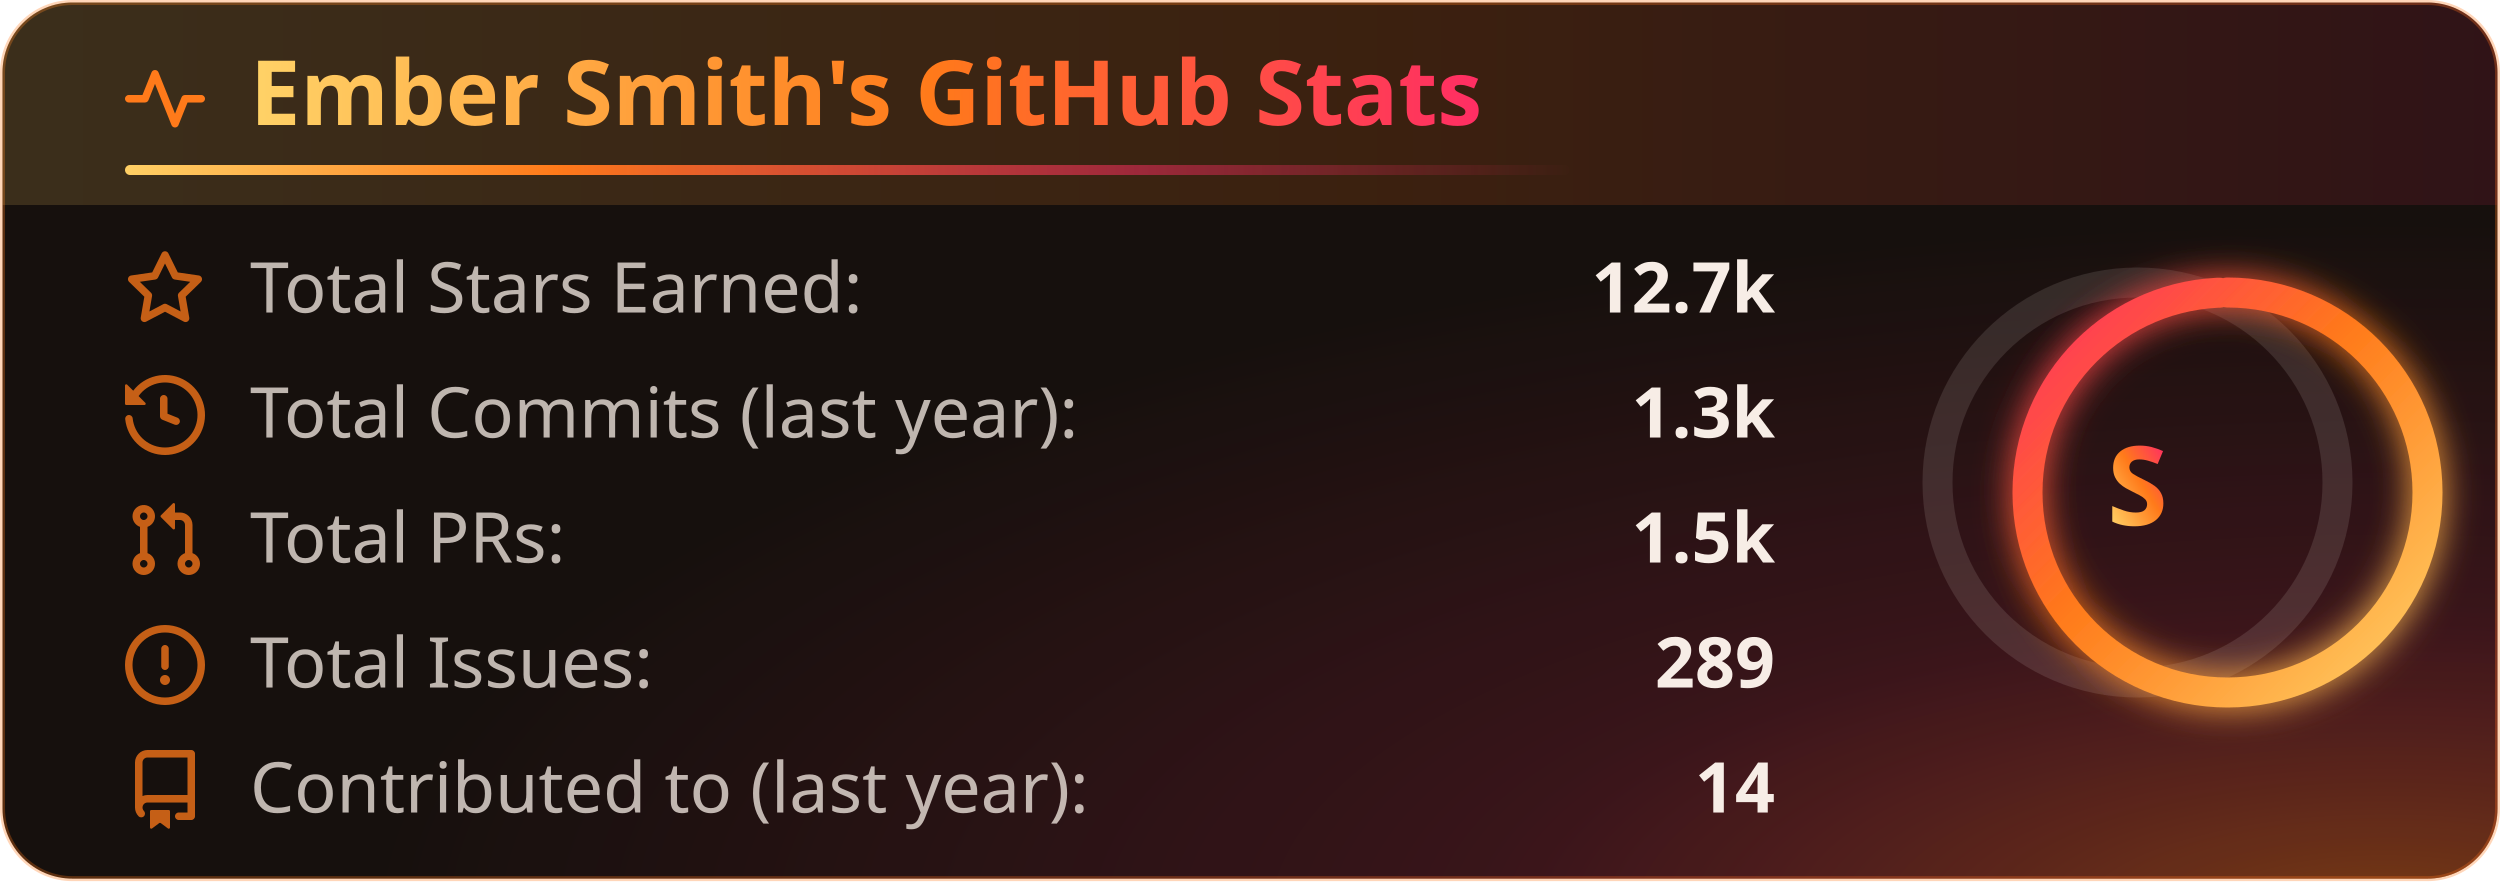
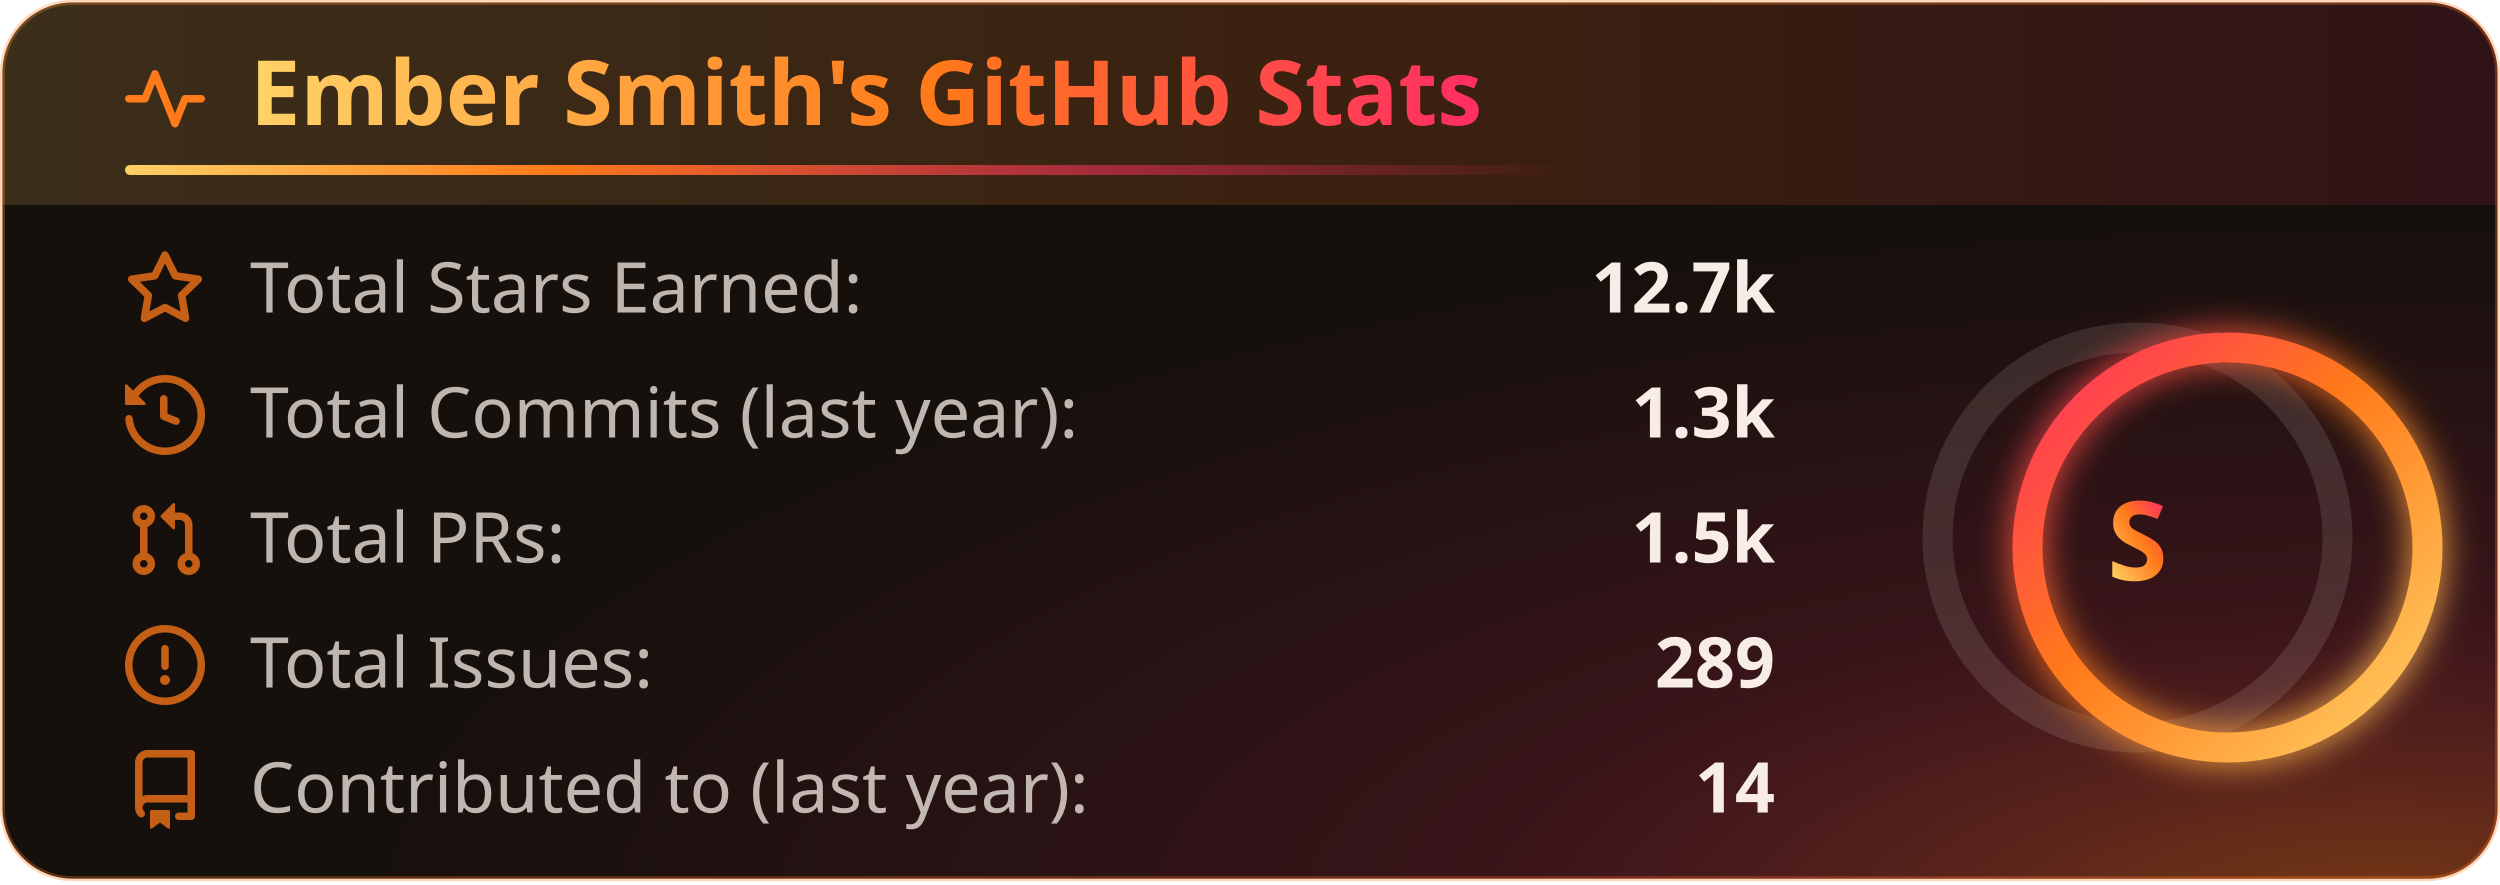
<svg xmlns="http://www.w3.org/2000/svg" width="500" height="177" viewBox="0 0 500 177" fill="none" role="img" aria-labelledby="title-id desc-id">
  <style>
    .header {
      font: 600 18px 'Segoe UI', Ubuntu, "Helvetica Neue", Sans-Serif;
      fill: url(#heat);
      animation: fadeInAnimation 0.8s ease-in-out backwards;
    }
    /* The icon reads against the title rather than with it, so it keeps its own color. */
    .title-icon {
      fill: #ff7a1a;
      animation: fadeInAnimation 0.8s ease-in-out backwards;
    }
    .title-accent {
      transform-box: fill-box;
      transform-origin: left center;
      animation: trailAnimation 0.9s cubic-bezier(0.2, 0.7, 0.2, 1) 0.2s backwards;
    }
    @supports(-moz-appearance: auto) {
      /* Selector detects Firefox */
      .header {
        font-size: 15.5px;
      }
    }
    .stat {
      font: 400 14px 'Segoe UI', Ubuntu, "Helvetica Neue", Sans-Serif;
      fill: #f7ede6;
      font-variant-numeric: tabular-nums;
    }
    @supports(-moz-appearance: auto) {
      /* Selector detects Firefox */
      .stat {
        font-size: 12px;
      }
    }
    .stagger {
      animation: fadeInAnimation 0.3s ease-in-out backwards;
    }
    .rank-text {
      font: 700 22px 'Segoe UI', Ubuntu, "Helvetica Neue", Sans-Serif;
      fill: url(#heat-ring);
      transform: translate(-5px, 5px);
      animation: scaleInAnimation 0.3s ease-in-out backwards;
    }
    .rank-percentile-header {
      font-size: 14px;
    }
    .rank-percentile-text {
      font-size: 16px;
    }
    /* Labels recede so that the values read first. */
    .not_bold {
      font-weight: 400;
      opacity: 0.75;
    }
    .bold {
      font-weight: 600;
    }
    .icon {
      fill: #ff7a1a;
      opacity: 0.75;
      display: block;
    }
    .rank-circle-rim {
      stroke: #f7ede6;
      fill: none;
      stroke-width: 6;
      opacity: 0.12;
    }
    .rank-circle {
      stroke: url(#heat-ring);
      stroke-dasharray: 251.327;
      fill: none;
      stroke-width: 6;
      stroke-linecap: round;
      opacity: 1;
      transform-origin: -10px 8px;
      transform: rotate(-90deg);
      stroke-dashoffset: 1.612;
      animation: rankAnimation 0.8s backwards ease-in-out;
    }
    @keyframes rankAnimation {
      from {
        stroke-dashoffset: 251.327;
      }
      to {
        stroke-dashoffset: 1.612;
      }
    }
    /* A spark burns out at the top of its rise, so its resting frame is unlit. */
    .spark {
      fill: #ffd166;
      opacity: 0;
      animation: sparkAnimation 3.4s ease-out 3 backwards;
    }
    @keyframes sparkAnimation {
      0% {
        opacity: 0;
        transform: translateY(0);
      }
      15% {
        opacity: 1;
      }
      100% {
        opacity: 0;
        transform: translateY(-56px);
      }
    }
    /* Animations */
    @keyframes scaleInAnimation {
      from {
        transform: translate(-5px, 5px) scale(0);
      }
      to {
        transform: translate(-5px, 5px) scale(1);
      }
    }
    @keyframes fadeInAnimation {
      from {
        opacity: 0;
      }
      to {
        opacity: 1;
      }
    }
    @keyframes trailAnimation {
      from {
        transform: scaleX(0);
      }
    }
    @media (prefers-reduced-motion: reduce) {
      * {
        animation-duration: 0s !important;
        animation-delay: 0s !important;
      }
    }
  </style>
  <defs>
    <linearGradient id="heat" x1="0" y1="0" x2="1" y2="0">
      <stop offset="0" class="heat-0" stop-color="#ffd166" />
      <stop offset="0.55" class="heat-1" stop-color="#ff7a1a" />
      <stop offset="1" class="heat-2" stop-color="#ff2e63" />
    </linearGradient>
    <linearGradient id="heat-ring" x1="0" y1="1" x2="1" y2="0">
      <stop offset="0" class="heat-0" stop-color="#ffd166" />
      <stop offset="0.55" class="heat-1" stop-color="#ff7a1a" />
      <stop offset="1" class="heat-2" stop-color="#ff2e63" />
    </linearGradient>
    <linearGradient id="heat-trail" x1="0" y1="0" x2="1" y2="0">
      <stop offset="0" class="heat-0" stop-color="#ffd166" />
      <stop offset="0.3" class="heat-1" stop-color="#ff7a1a" />
      <stop offset="0.7" class="heat-2" stop-color="#ff2e63" stop-opacity="0.5" />
      <stop offset="1" class="heat-2" stop-color="#ff2e63" stop-opacity="0" />
    </linearGradient>
    <linearGradient id="heat-band" x1="0" y1="0" x2="1" y2="0">
      <stop offset="0" class="band-0" stop-color="#ffd166" stop-opacity="0.16" />
      <stop offset="0.55" class="band-1" stop-color="#ff7a1a" stop-opacity="0.16" />
      <stop offset="1" class="band-2" stop-color="#ff2e63" stop-opacity="0.112" />
    </linearGradient>
    <radialGradient id="heat-glow" cx="0.95" cy="1.05" r="0.8">
      <stop offset="0" class="glow-core" stop-color="#ff7a1a" stop-opacity="0.42" />
      <stop offset="0.45" class="glow-edge" stop-color="#ff2e63" stop-opacity="0.147" />
      <stop offset="1" class="heat-2" stop-color="#ff2e63" stop-opacity="0" />
    </radialGradient>
    <filter id="heat-bloom" x="-50%" y="-50%" width="200%" height="200%">
      <feGaussianBlur stdDeviation="3.5" result="bloom" />
      <feMerge>
        <feMergeNode in="bloom" />
        <feMergeNode in="SourceGraphic" />
      </feMerge>
    </filter>
  </defs>
  <rect data-testid="card-bg" class="card-bg" x="0.5" y="0.5" rx="14" height="99%" width="499" stroke="#ff7a1a4d" fill="#16100d" stroke-opacity="1" />
  <rect data-testid="card-glow" x="0.5" y="0.5" rx="14" height="99%" width="499" fill="url(#heat-glow)" />
  <path data-testid="title-band" d="M0.5 14.5a14 14 0 0 1 14 -14h471a14 14 0 0 1 14 14v26.5h-499z" fill="url(#heat-band)" />
  <g data-testid="card-title" transform="translate(25, 25)">
    <g>
      <svg class="title-icon" x="0" y="-13" viewBox="0 0 16 16" version="1.1" width="16" height="16">
        <path d="M6 2c.306 0 .582.187.696.471L10 10.731l1.304-3.26A.751.751 0 0 1 12 7h3.25a.75.75 0 0 1 0 1.5h-2.742l-1.812 4.529a.751.751 0 0 1-1.392 0L6 4.769l-1.304 3.26A.751.751 0 0 1 4 8.5H.75a.75.75 0 0 1 0-1.5h2.742l1.812-4.529A.751.751 0 0 1 6 2Z" />
      </svg>
    </g>
    <g transform="translate(25, 0)">
      <text x="0" y="0" class="header" data-testid="header">Ember Smith's GitHub Stats</text>
    </g>
    <rect data-testid="title-accent" class="title-accent" x="0" y="8" width="288.9" height="2" rx="1" fill="url(#heat-trail)" />
  </g>
  <g data-testid="main-card-body" transform="translate(0, 50)">
-     <g data-testid="rank-circle" transform="translate(437.5, 38.5)">
+     <g data-testid="rank-circle" transform="translate(437.5, 49.5)">
      <circle class="rank-circle-rim" cx="-10" cy="8" r="40" />
      <circle class="rank-circle" cx="-10" cy="8" r="40" filter="url(#heat-bloom)" />
      <g class="rank-text">
        <text x="-5" alignment-baseline="central" dominant-baseline="central" text-anchor="middle" y="3" data-testid="level-rank-icon">S</text>
      </g>
      <circle class="spark" cx="-36" cy="42" r="1.7" style="animation-delay: 0s" />
      <circle class="spark" cx="-20" cy="48" r="1.7" style="animation-delay: 1.1s" />
      <circle class="spark" cx="-6" cy="44" r="1.7" style="animation-delay: 2.2s" />
      <circle class="spark" cx="8" cy="50" r="1.7" style="animation-delay: 0.6s" />
      <circle class="spark" cx="20" cy="40" r="1.7" style="animation-delay: 1.7s" />
    </g>
    <svg x="0" y="0">
      <g>
        <g class="stagger" style="animation-delay: 120ms" transform="translate(25, 0)">
          <svg data-testid="icon" class="icon" viewBox="0 0 16 16" version="1.1" width="16" height="16">
            <path fill-rule="evenodd" d="M8 .25a.75.75 0 01.673.418l1.882 3.815 4.21.612a.75.75 0 01.416 1.279l-3.046 2.97.719 4.192a.75.75 0 01-1.088.791L8 12.347l-3.766 1.98a.75.75 0 01-1.088-.79l.72-4.194L.818 6.374a.75.75 0 01.416-1.28l4.21-.611L7.327.668A.75.75 0 018 .25zm0 2.445L6.615 5.5a.75.75 0 01-.564.41l-3.097.45 2.24 2.184a.75.75 0 01.216.664l-.528 3.084 2.769-1.456a.75.75 0 01.698 0l2.77 1.456-.53-3.084a.75.75 0 01.216-.664l2.24-2.183-3.096-.45a.75.75 0 01-.564-.41L8 2.694v.001z" />
          </svg>
          <text class="stat not_bold" x="25" y="12.5">Total Stars Earned:</text>
          <text class="stat bold" x="330" text-anchor="end" y="12.5" data-testid="stars">12.7k</text>
        </g>
      </g>
      <g transform="translate(0, 25)">
        <g class="stagger" style="animation-delay: 160ms" transform="translate(25, 0)">
          <svg data-testid="icon" class="icon" viewBox="0 0 16 16" version="1.1" width="16" height="16">
            <path fill-rule="evenodd" d="M1.643 3.143L.427 1.927A.25.25 0 000 2.104V5.75c0 .138.112.25.25.25h3.646a.25.25 0 00.177-.427L2.715 4.215a6.5 6.5 0 11-1.18 4.458.75.75 0 10-1.493.154 8.001 8.001 0 101.6-5.684zM7.75 4a.75.75 0 01.75.75v2.992l2.028.812a.75.75 0 01-.557 1.392l-2.5-1A.75.75 0 017 8.25v-3.5A.75.75 0 017.75 4z" />
          </svg>
          <text class="stat not_bold" x="25" y="12.5">Total Commits (last year):</text>
          <text class="stat bold" x="330" text-anchor="end" y="12.5" data-testid="commits">1.3k</text>
        </g>
      </g>
      <g transform="translate(0, 50)">
        <g class="stagger" style="animation-delay: 200ms" transform="translate(25, 0)">
          <svg data-testid="icon" class="icon" viewBox="0 0 16 16" version="1.1" width="16" height="16">
            <path fill-rule="evenodd" d="M7.177 3.073L9.573.677A.25.25 0 0110 .854v4.792a.25.25 0 01-.427.177L7.177 3.427a.25.25 0 010-.354zM3.75 2.5a.75.75 0 100 1.5.75.75 0 000-1.5zm-2.25.75a2.25 2.25 0 113 2.122v5.256a2.251 2.251 0 11-1.5 0V5.372A2.25 2.25 0 011.5 3.25zM11 2.5h-1V4h1a1 1 0 011 1v5.628a2.251 2.251 0 101.5 0V5A2.5 2.5 0 0011 2.5zm1 10.25a.75.75 0 111.5 0 .75.75 0 01-1.5 0zM3.75 12a.75.75 0 100 1.5.75.75 0 000-1.5z" />
          </svg>
          <text class="stat not_bold" x="25" y="12.5">Total PRs:</text>
          <text class="stat bold" x="330" text-anchor="end" y="12.5" data-testid="prs">1.5k</text>
        </g>
      </g>
      <g transform="translate(0, 75)">
        <g class="stagger" style="animation-delay: 240ms" transform="translate(25, 0)">
          <svg data-testid="icon" class="icon" viewBox="0 0 16 16" version="1.1" width="16" height="16">
            <path fill-rule="evenodd" d="M8 1.5a6.5 6.5 0 100 13 6.5 6.5 0 000-13zM0 8a8 8 0 1116 0A8 8 0 010 8zm9 3a1 1 0 11-2 0 1 1 0 012 0zm-.25-6.25a.75.75 0 00-1.5 0v3.5a.75.75 0 001.5 0v-3.5z" />
          </svg>
          <text class="stat not_bold" x="25" y="12.5">Total Issues:</text>
          <text class="stat bold" x="330" text-anchor="end" y="12.5" data-testid="issues">289</text>
        </g>
      </g>
      <g transform="translate(0, 100)">
        <g class="stagger" style="animation-delay: 280ms" transform="translate(25, 0)">
          <svg data-testid="icon" class="icon" viewBox="0 0 16 16" version="1.1" width="16" height="16">
            <path fill-rule="evenodd" d="M2 2.5A2.5 2.5 0 014.5 0h8.75a.75.75 0 01.75.75v12.5a.75.75 0 01-.75.75h-2.5a.75.75 0 110-1.5h1.75v-2h-8a1 1 0 00-.714 1.7.75.75 0 01-1.072 1.05A2.495 2.495 0 012 11.5v-9zm10.5-1V9h-8c-.356 0-.694.074-1 .208V2.5a1 1 0 011-1h8zM5 12.25v3.25a.25.25 0 00.4.2l1.45-1.087a.25.25 0 01.3 0L8.6 15.7a.25.25 0 00.4-.2v-3.25a.25.25 0 00-.25-.25h-3.5a.25.25 0 00-.25.25z" />
          </svg>
          <text class="stat not_bold" x="25" y="12.5">Contributed to (last year):</text>
          <text class="stat bold" x="330" text-anchor="end" y="12.5" data-testid="contributed_to">14</text>
        </g>
      </g>
    </svg>
  </g>
</svg>
